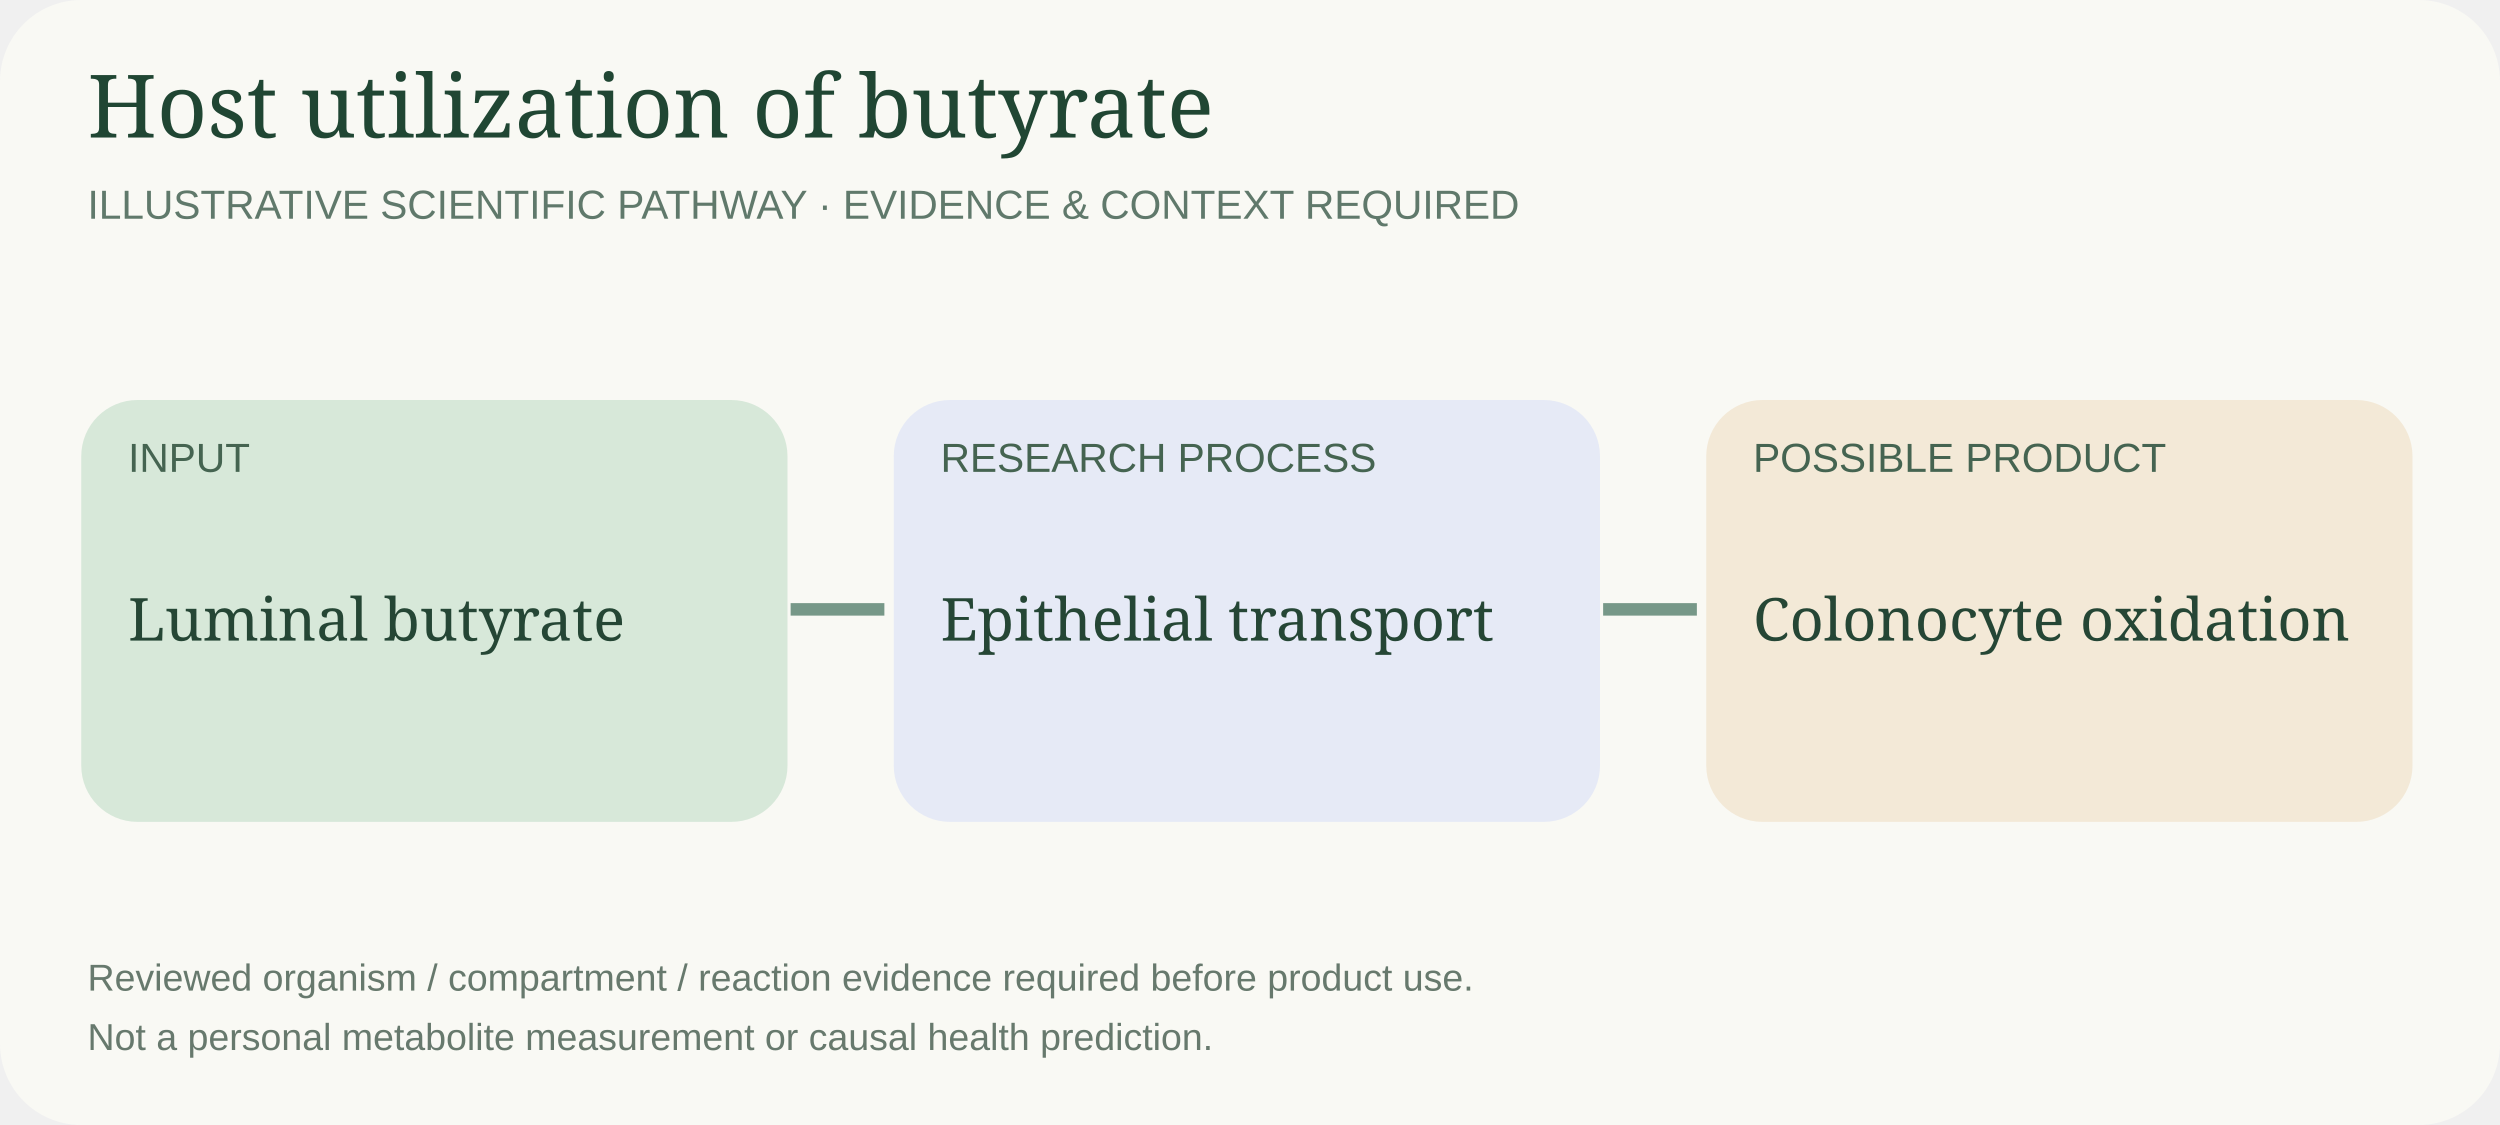
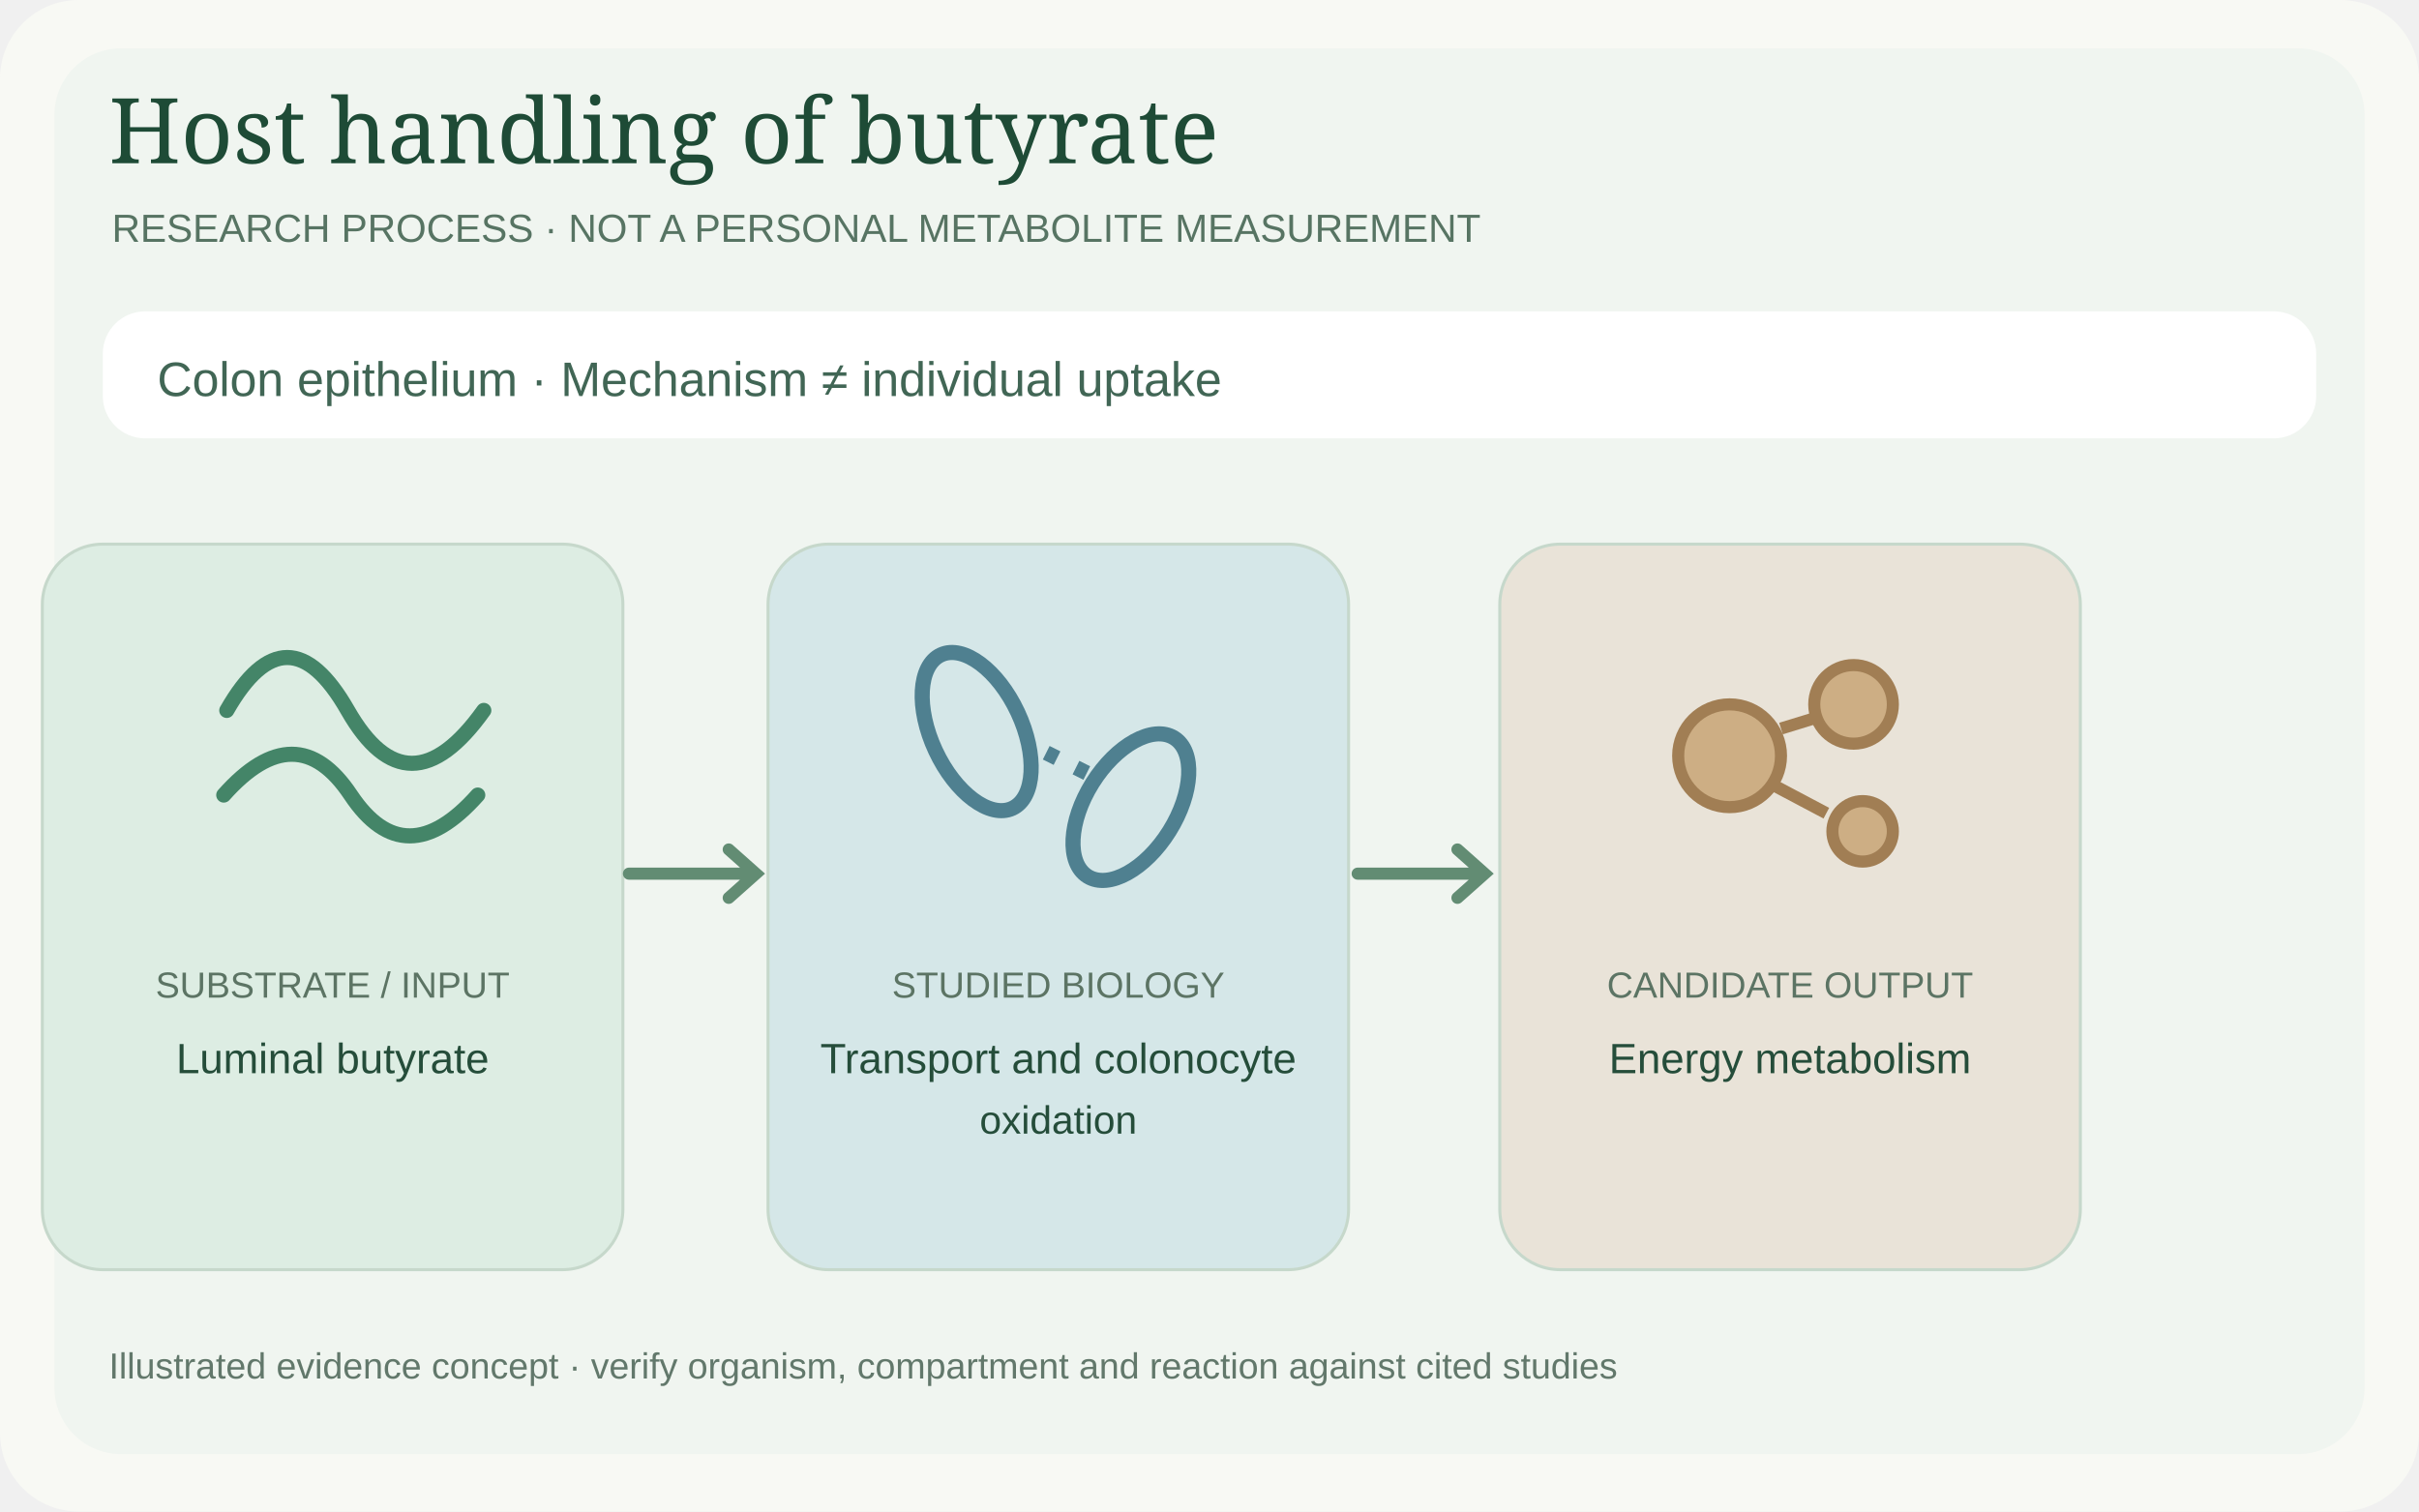
- <svg xmlns="http://www.w3.org/2000/svg" viewBox="0 0 800 360" role="img" aria-label="Conceptual research pathway: Host utilization of butyrate. Luminal butyrate to Epithelial transport to Colonocyte oxidation. This does not imply a personal measured pathway.">
-   <rect width="800" height="360" rx="26" fill="#F9F9F4" />
-   <text x="28" y="44" font-size="28" fill="#204633" font-family="Georgia">Host utilization of butyrate</text>
-   <text x="28" y="70" font-size="13" fill="#60796B" font-family="Arial">ILLUSTRATIVE SCIENTIFIC PATHWAY · EVIDENCE &amp; CONTEXT REQUIRED</text>
-   <rect x="26" y="128" width="226" height="135" rx="18" fill="#D7E8D9" />
-   <text x="41" y="151" font-size="13" font-family="Arial" fill="#456451">INPUT</text>
-   <text x="41" y="205" font-size="19" font-family="Georgia" fill="#254635">Luminal butyrate</text>
-   <rect x="286" y="128" width="226" height="135" rx="18" fill="#E6EAF6" />
-   <text x="301" y="151" font-size="13" font-family="Arial" fill="#456451">RESEARCH PROCESS</text>
-   <text x="301" y="205" font-size="19" font-family="Georgia" fill="#254635">Epithelial transport</text>
-   <rect x="546" y="128" width="226" height="135" rx="18" fill="#F3E9D7" />
-   <text x="561" y="151" font-size="13" font-family="Arial" fill="#456451">POSSIBLE PRODUCT</text>
-   <text x="561" y="205" font-size="19" font-family="Georgia" fill="#254635">Colonocyte oxidation</text>
-   <path d="M253 195H283M513 195H543" stroke="#779888" stroke-width="4" />
-   <text x="28" y="317" font-family="Arial" font-size="12" fill="#67796D">Reviewed organism / compartment / reaction evidence required before product use.</text>
-   <text x="28" y="336" font-family="Arial" font-size="12" fill="#67796D">Not a personal metabolite measurement or causal health prediction.</text>
+ <svg xmlns="http://www.w3.org/2000/svg" viewBox="0 0 800 500" role="img" aria-label="Illustrated conceptual research pathway Host handling of butyrate. Luminal butyrate through Transport and colonocyte oxidation to Energy metabolism. Not measured in your sample.">
+   <rect width="800" height="500" rx="26" fill="#F8F9F4" />
+   <rect x="18" y="16" width="764" height="465" rx="22" fill="#F0F5F0" />
+   <text x="36" y="54" font-family="Georgia,serif" font-size="30" fill="#1E4B36">Host handling of butyrate</text>
+   <text x="37" y="80" font-family="Arial" font-size="13" fill="#577463">RESEARCH PROCESS · NOT A PERSONAL METABOLITE MEASUREMENT</text>
+   <rect x="34" y="103" rx="14" width="732" height="42" fill="#FFFFFF" />
+   <text x="52" y="131" font-family="Arial" font-size="16" fill="#416655">Colon epithelium  ·  Mechanism ≠ individual uptake</text>
+   <rect x="14" y="180" width="192" height="240" rx="20" fill="#DDEDE3" stroke="#C6D8CB" />
+   <g transform="translate(110 250)">
+     <g stroke="#448568" fill="none" stroke-width="5" stroke-linecap="round">
+       <path d="M-35 -15q20-35 40 0t45 0M-36 13q24-27 42 0t42 0" />
+     </g>
+   </g>
+   <text x="110" y="330" font-family="Arial" font-size="12" text-anchor="middle" fill="#5C7464">SUBSTRATE / INPUT</text>
+   <text x="110" y="355" font-family="Arial" font-size="14" text-anchor="middle" fill="#254D3A">Luminal butyrate</text>
+   <rect x="254" y="180" width="192" height="240" rx="20" fill="#D5E7E8" stroke="#C6D8CB" />
+   <g transform="translate(350 250)">
+     <g stroke="#4F8090" stroke-width="5" fill="none">
+       <ellipse cx="-27" cy="-8" rx="15" ry="28" transform="rotate(-25 -27 -8)" />
+       <ellipse cx="24" cy="17" rx="15" ry="27" transform="rotate(32 24 17)" />
+       <path d="M-4 -1l16 8" stroke-dasharray="4 7" />
+     </g>
+   </g>
+   <text x="350" y="330" font-family="Arial" font-size="12" text-anchor="middle" fill="#5C7464">STUDIED BIOLOGY</text>
+   <text x="350" y="355" font-family="Arial" font-size="14" text-anchor="middle" fill="#254D3A">Transport and colonocyte </text>
+   <text x="350" y="375" font-family="Arial" font-size="13" text-anchor="middle" fill="#254D3A">oxidation</text>
+   <rect x="496" y="180" width="192" height="240" rx="20" fill="#E9E3D8" stroke="#C6D8CB" />
+   <g transform="translate(592 250)">
+     <g stroke="#A17E54" stroke-width="4" fill="#CDAE84">
+       <circle cx="-20" cy="0" r="17" />
+       <circle cx="21" cy="-17" r="13" />
+       <circle cx="24" cy="25" r="10" />
+       <path d="M-3 -9L10 -13M-5 10L12 19" />
+     </g>
+   </g>
+   <text x="592" y="330" font-family="Arial" font-size="12" text-anchor="middle" fill="#5C7464">CANDIDATE OUTPUT</text>
+   <text x="592" y="355" font-family="Arial" font-size="14" text-anchor="middle" fill="#254D3A">Energy metabolism</text>
+   <g fill="none" stroke="#628C73" stroke-width="4" stroke-linecap="round">
+     <path d="M208 289h42m-9-8 9 8-9 8M449 289h42m-9-8 9 8-9 8" />
+   </g>
+   <text x="36" y="456" font-family="Arial" font-size="12" fill="#62786B">Illustrated evidence concept · verify organism, compartment and reaction against cited studies</text>
</svg>
